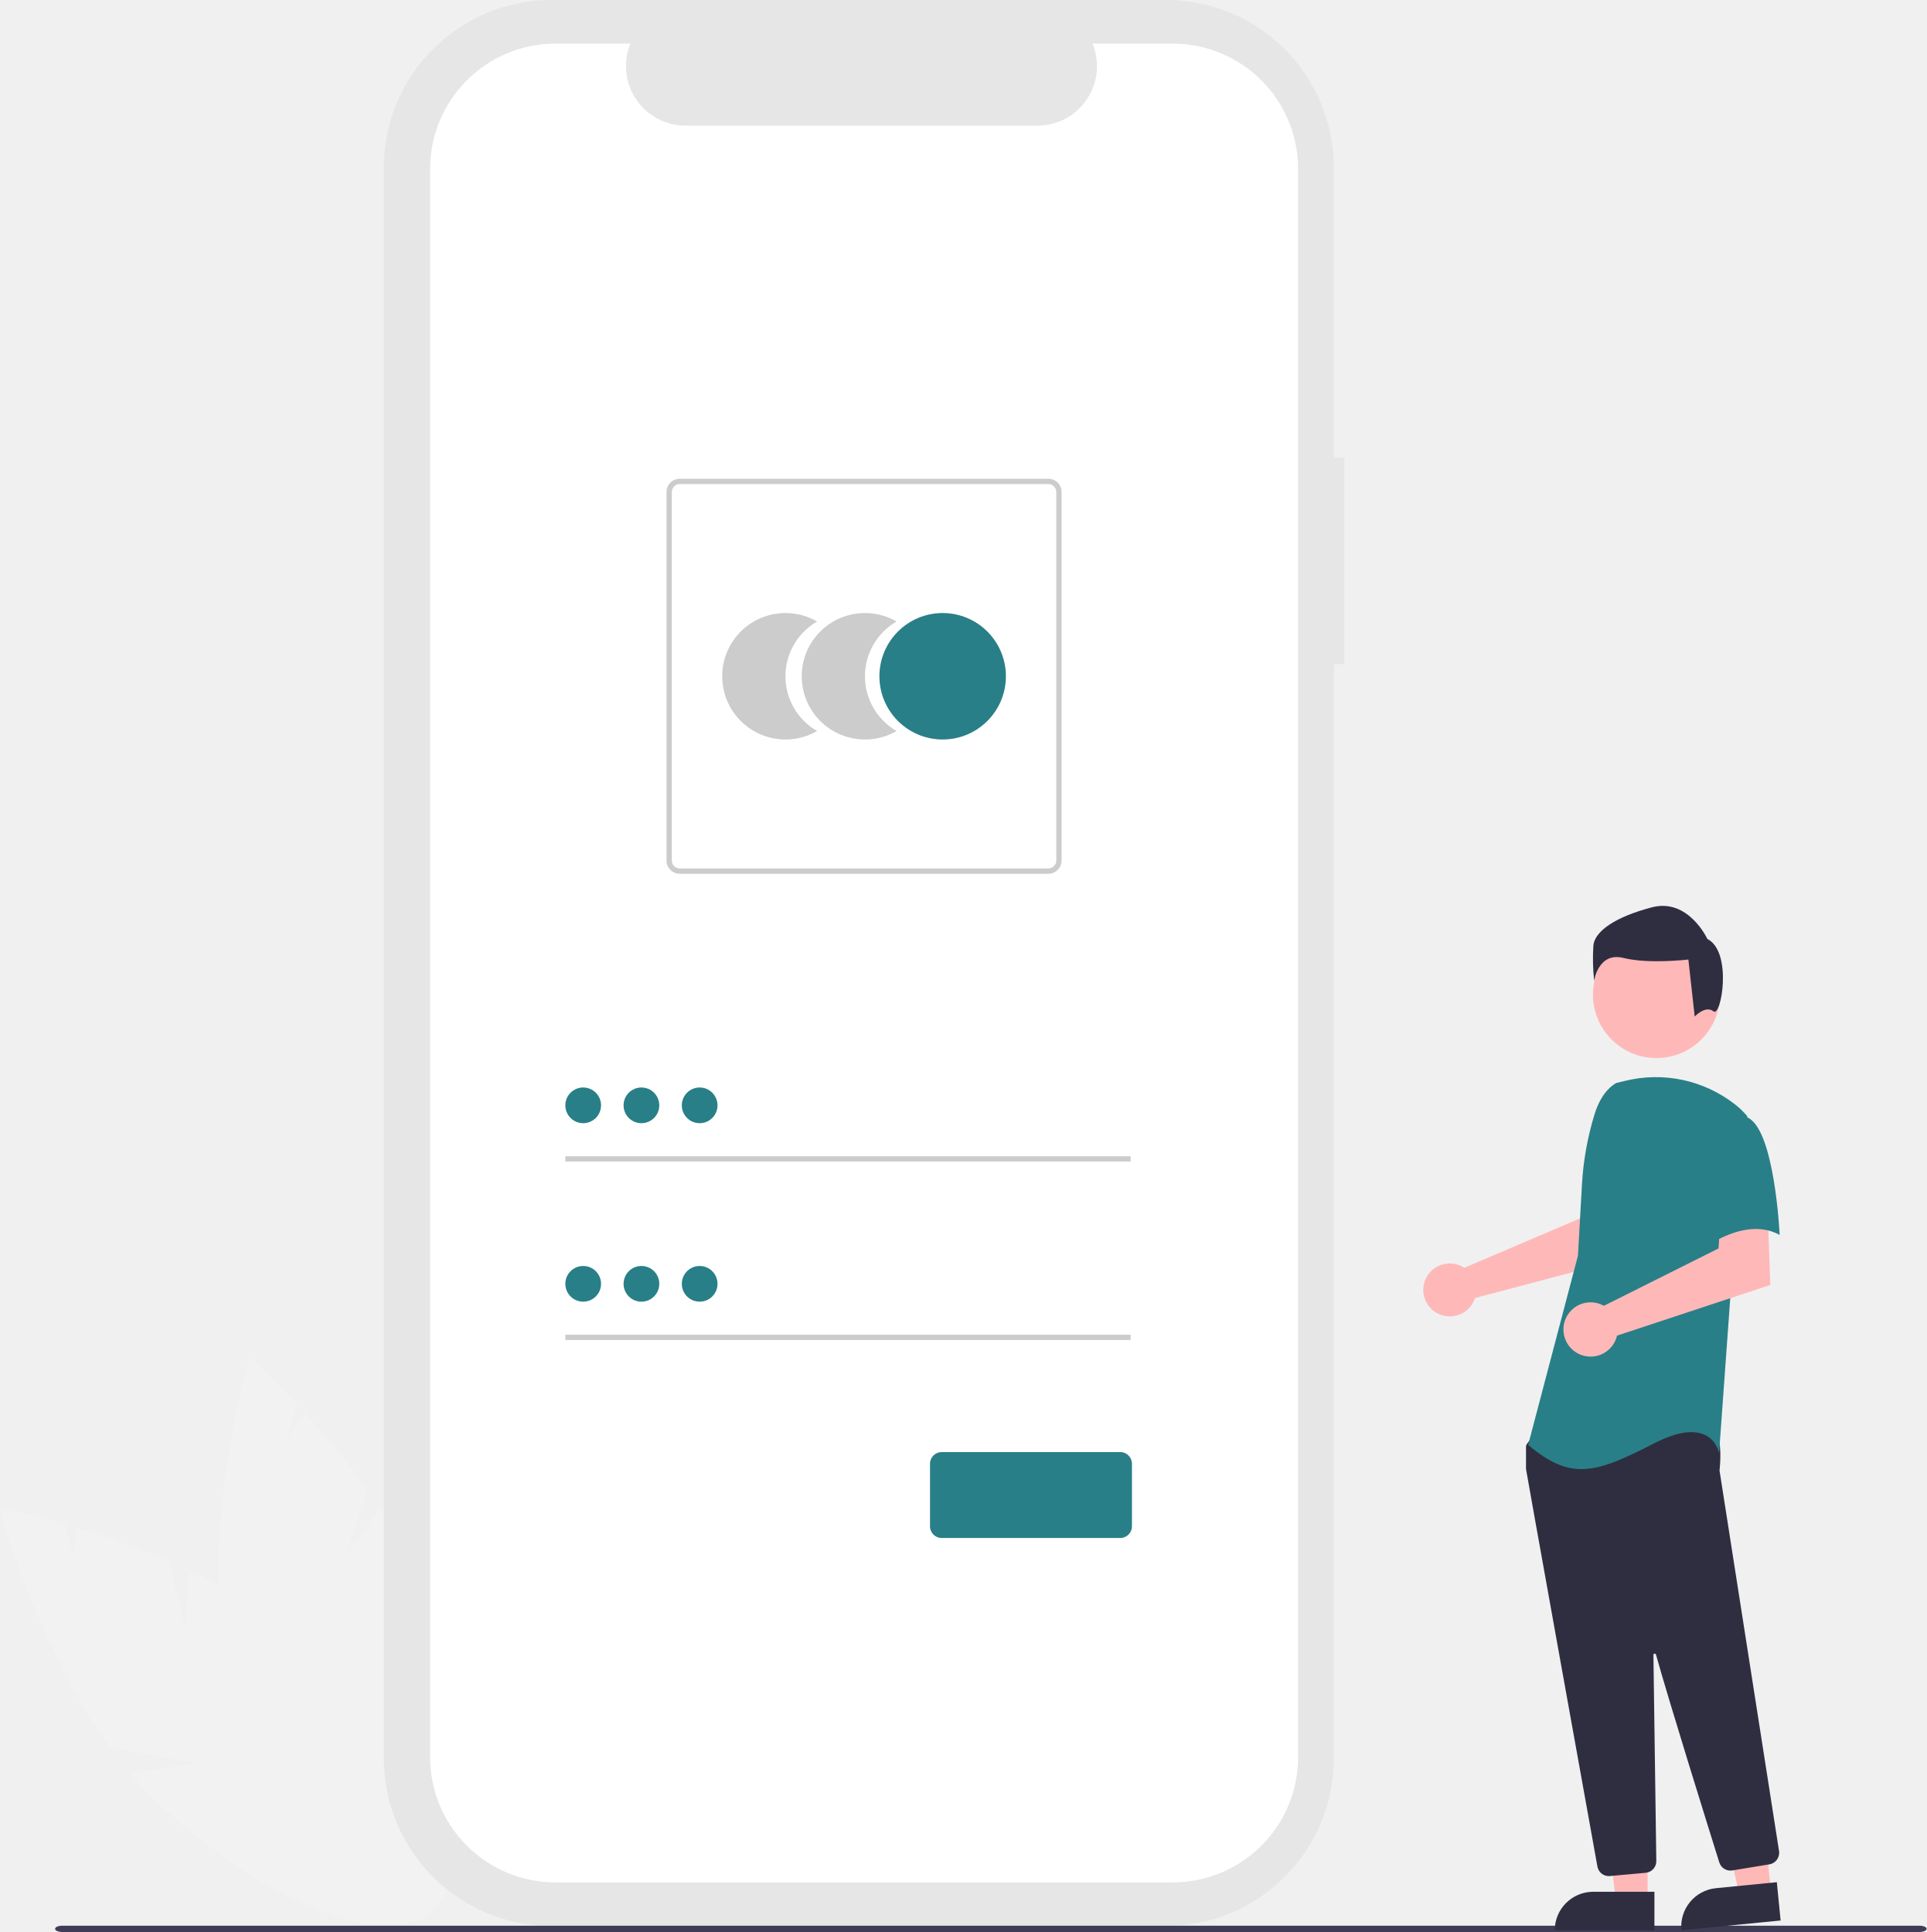
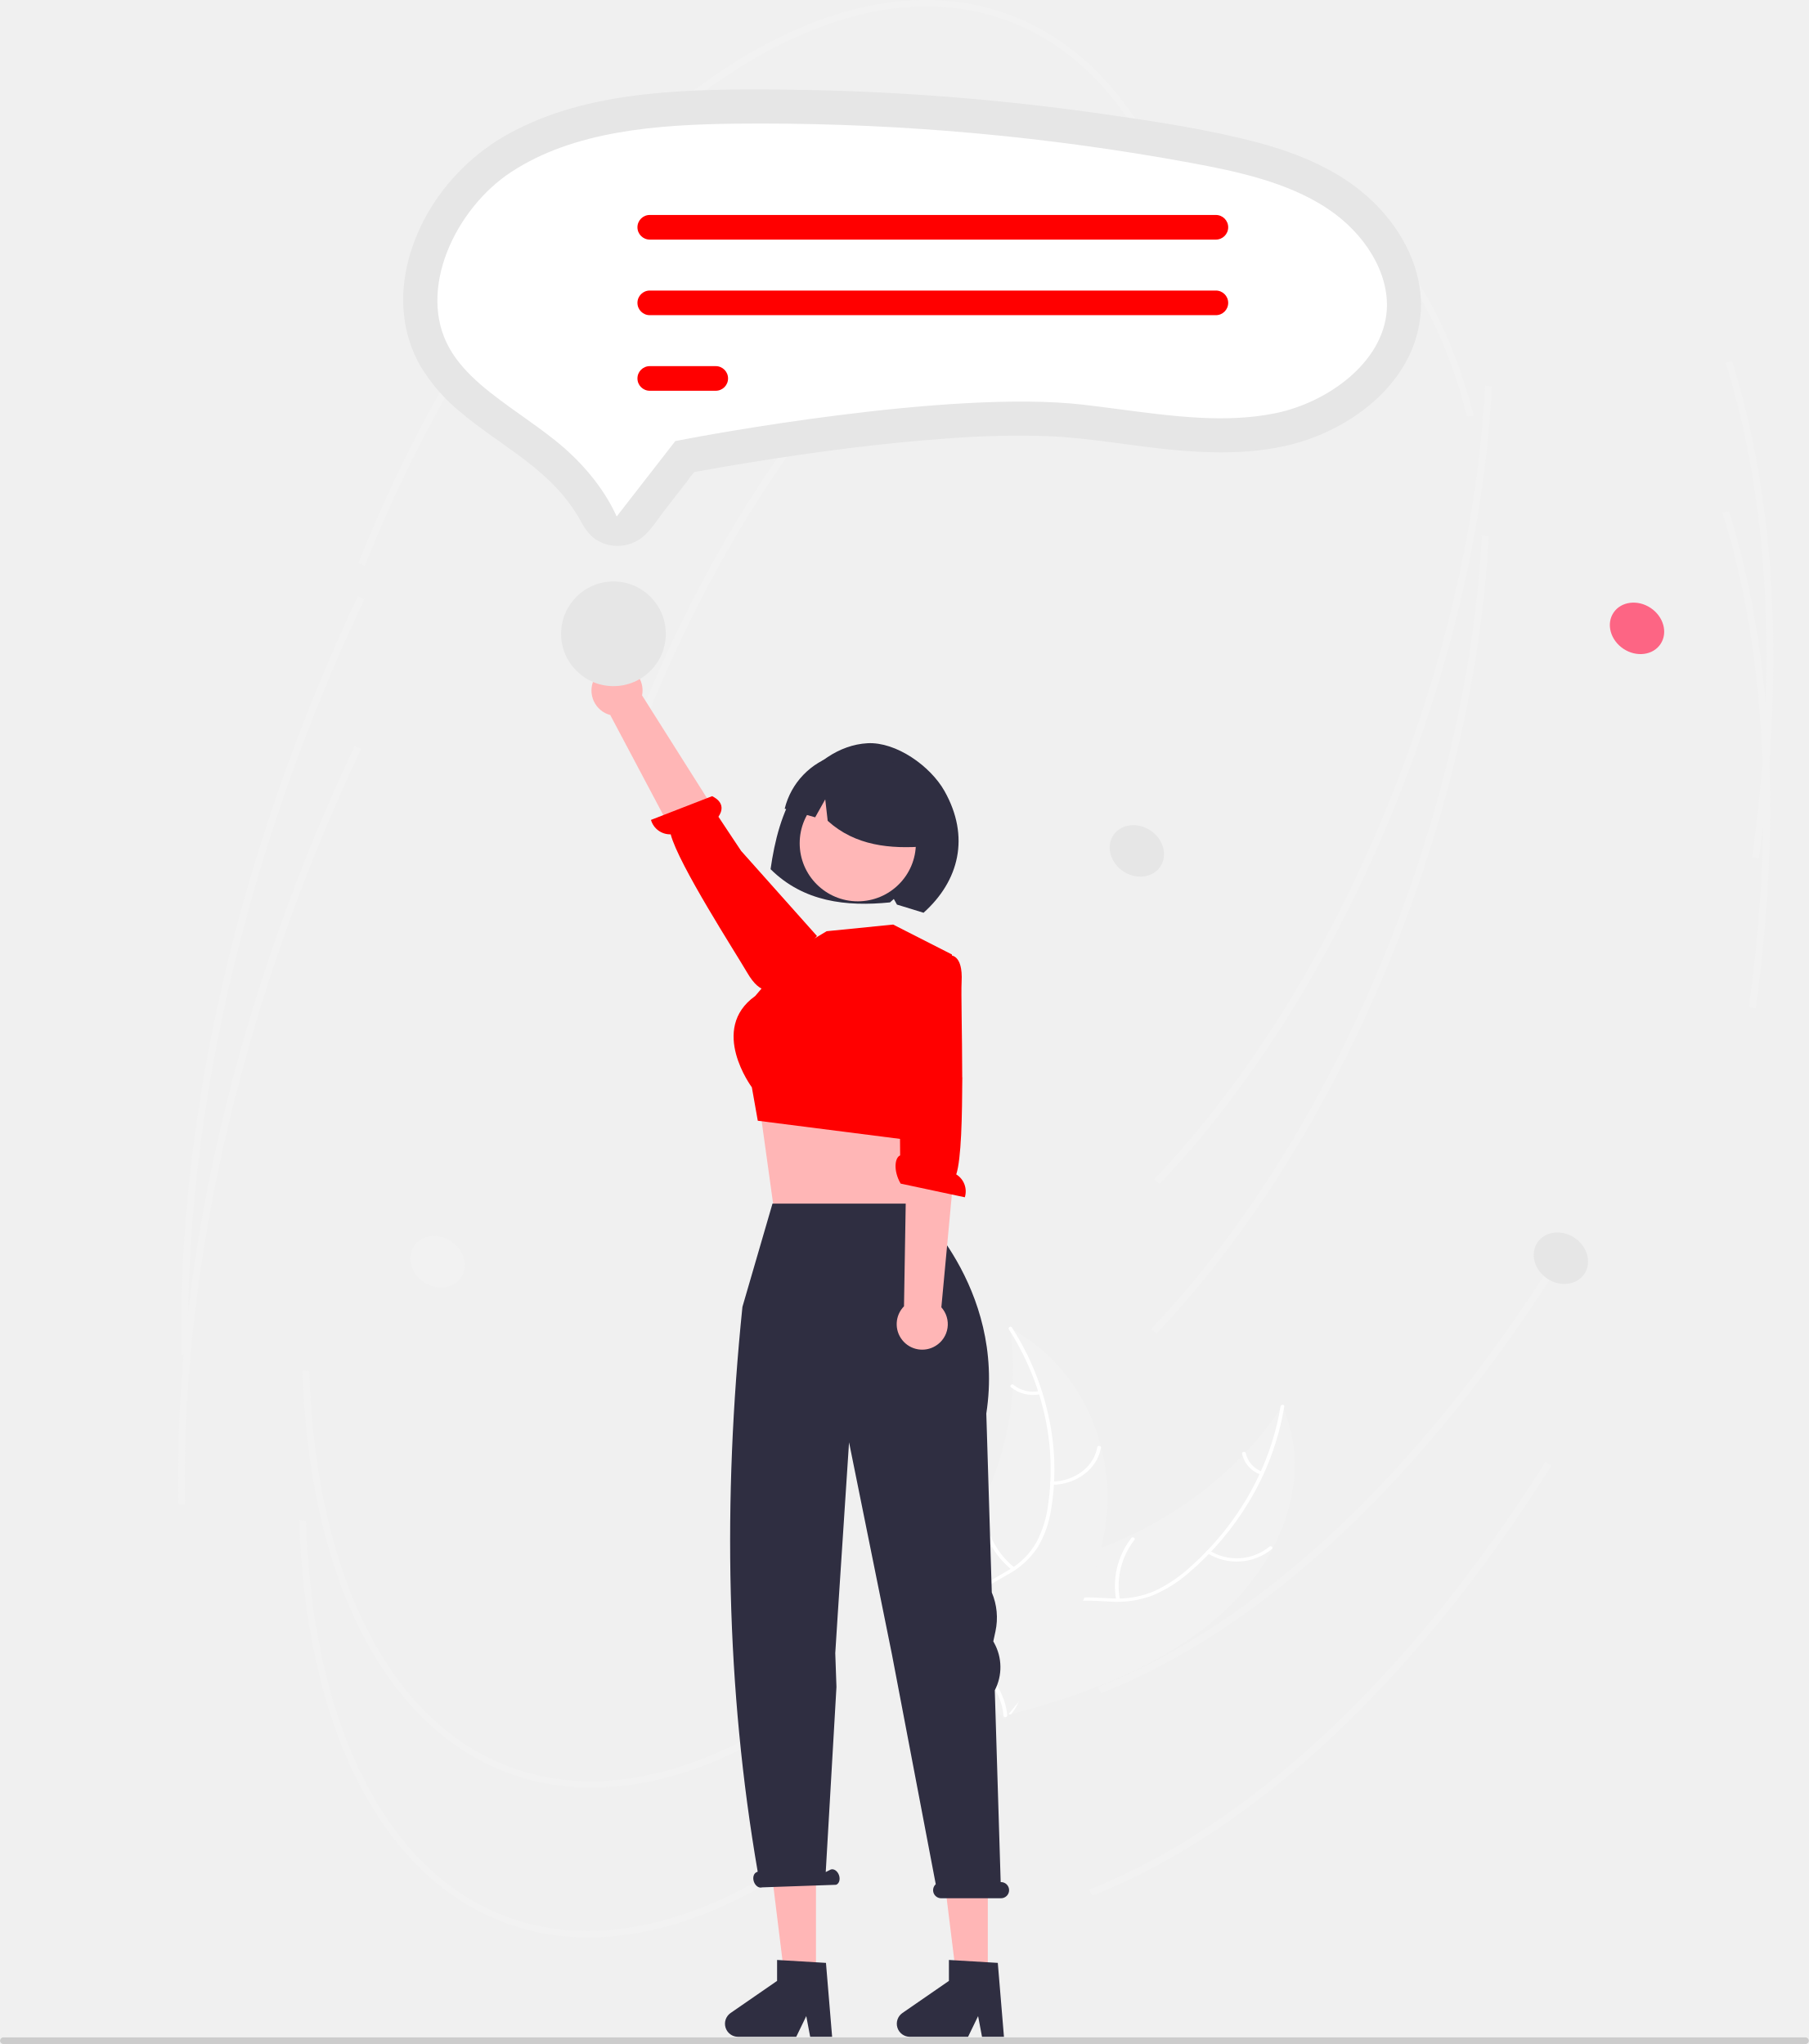
- <svg xmlns="http://www.w3.org/2000/svg" id="a87032b8-5b37-4b7e-a4d9-4dbfbe394641" data-name="Layer 1" width="744.848" height="747.077" viewBox="0 0 744.848 747.077">
-   <path id="fa3b9e12-7275-481e-bee9-64fd9595a50d" data-name="Path 1" d="M299.205,705.809l-6.56-25.872a335.967,335.967,0,0,0-35.643-12.788l-.828,12.024-3.358-13.247c-15.021-4.294-25.24-6.183-25.24-6.183s13.8,52.489,42.754,92.617l33.734,5.926-26.207,3.779a135.926,135.926,0,0,0,11.719,12.422c42.115,39.092,89.024,57.028,104.773,40.06s-5.625-62.412-47.74-101.5c-13.056-12.119-29.457-21.844-45.875-29.5Z" transform="translate(-227.576 -76.46149)" fill="#f2f2f2" />
-   <path id="bde08021-c30f-4979-a9d8-cb90b72b5ca2" data-name="Path 2" d="M361.591,677.706l7.758-25.538a335.94,335.94,0,0,0-23.9-29.371l-6.924,9.865,3.972-13.076c-10.641-11.436-18.412-18.335-18.412-18.335s-15.315,52.067-11.275,101.384l25.815,22.51-24.392-10.312a135.919,135.919,0,0,0,3.614,16.694c15.846,55.234,46.731,94.835,68.983,88.451s27.446-56.335,11.6-111.569c-4.912-17.123-13.926-33.926-24.023-48.965Z" transform="translate(-227.576 -76.46149)" fill="#f2f2f2" />
-   <path id="b3ac2088-de9b-4f7f-bc99-0ed9705c1a9d" data-name="Path 22" d="M747.327,253.445h-4.092v-112.1a64.883,64.883,0,0,0-64.883-64.883H440.845a64.883,64.883,0,0,0-64.883,64.883v615a64.883,64.883,0,0,0,64.883,64.883H678.352a64.883,64.883,0,0,0,64.882-64.883v-423.105h4.092Z" transform="translate(-227.576 -76.46149)" fill="#e6e6e6" />
-   <path id="b2715b96-3117-487c-acc0-20904544b5b7" data-name="Path 23" d="M680.97,93.335h-31a23.02,23.02,0,0,1-21.316,31.714H492.589a23.02,23.02,0,0,1-21.314-31.714H442.319a48.454,48.454,0,0,0-48.454,48.454v614.107a48.454,48.454,0,0,0,48.454,48.454H680.97a48.454,48.454,0,0,0,48.454-48.454h0V141.788a48.454,48.454,0,0,0-48.454-48.453Z" transform="translate(-227.576 -76.46149)" fill="#fff" />
-   <path id="b06d66ec-6c84-45dd-8c27-1263a6253192" data-name="Path 6" d="M531.234,337.965a24.437,24.437,0,0,1,12.23-21.174,24.45,24.45,0,1,0,0,42.345A24.434,24.434,0,0,1,531.234,337.965Z" transform="translate(-227.576 -76.46149)" fill="#ccc" />
-   <path id="e73810fe-4cf4-40cc-8c7c-ca544ce30bd4" data-name="Path 7" d="M561.971,337.965a24.436,24.436,0,0,1,12.23-21.174,24.45,24.45,0,1,0,0,42.345A24.434,24.434,0,0,1,561.971,337.965Z" transform="translate(-227.576 -76.46149)" fill="#ccc" />
-   <circle id="a4813fcf-056e-4514-bb8b-e6506f49341f" data-name="Ellipse 1" cx="364.434" cy="261.502" r="24.45" fill="#297f87" />
-   <path id="bbe451c3-febc-41ba-8083-4c8307a2e73e" data-name="Path 8" d="M632.872,414.33h-142.5a5.123,5.123,0,0,1-5.117-5.117v-142.5a5.123,5.123,0,0,1,5.117-5.117h142.5a5.123,5.123,0,0,1,5.117,5.117v142.5A5.123,5.123,0,0,1,632.872,414.33Zm-142.5-150.686a3.073,3.073,0,0,0-3.07,3.07v142.5a3.073,3.073,0,0,0,3.07,3.07h142.5a3.073,3.073,0,0,0,3.07-3.07v-142.5a3.073,3.073,0,0,0-3.07-3.07Z" transform="translate(-227.576 -76.46149)" fill="#ccc" />
-   <rect id="bb28937d-932f-4fdf-befe-f406e51091fe" data-name="Rectangle 1" x="218.562" y="447.102" width="218.552" height="2.047" fill="#ccc" />
-   <circle id="fcef55fc-4968-45b2-93bb-1a1080c85fc7" data-name="Ellipse 2" cx="225.464" cy="427.42" r="6.902" fill="#297f87" />
-   <rect id="ff33d889-4c74-4b91-85ef-b4882cc8fe76" data-name="Rectangle 2" x="218.562" y="516.118" width="218.552" height="2.047" fill="#ccc" />
-   <circle id="e8fa0310-b872-4adf-aedd-0c6eda09f3b8" data-name="Ellipse 3" cx="225.464" cy="496.437" r="6.902" fill="#297f87" />
-   <path d="M660.69,671.172H591.622a4.505,4.505,0,0,1-4.5-4.5v-24.208a4.505,4.505,0,0,1,4.5-4.5h69.068a4.505,4.505,0,0,1,4.5,4.5v24.208A4.505,4.505,0,0,1,660.69,671.172Z" transform="translate(-227.576 -76.46149)" fill="#297f87" />
-   <circle id="e12ee00d-aa4a-4413-a013-11d20b7f97f7" data-name="Ellipse 7" cx="247.978" cy="427.42" r="6.902" fill="#297f87" />
-   <circle id="f58f497e-6949-45c8-be5f-eee2aa0f6586" data-name="Ellipse 8" cx="270.492" cy="427.42" r="6.902" fill="#297f87" />
-   <circle id="b4d4939a-c6e6-4f4d-ba6c-e8b05485017d" data-name="Ellipse 9" cx="247.978" cy="496.437" r="6.902" fill="#297f87" />
-   <circle id="aff120b1-519b-4e96-ac87-836aa55663de" data-name="Ellipse 10" cx="270.492" cy="496.437" r="6.902" fill="#297f87" />
-   <path id="f1094013-1297-477a-ac57-08eac07c4bd5" data-name="Path 88" d="M969.642,823.539H251.656c-1.537,0-2.782-.546-2.782-1.218s1.245-1.219,2.782-1.219H969.642c1.536,0,2.782.546,2.782,1.219S971.178,823.539,969.642,823.539Z" transform="translate(-227.576 -76.46149)" fill="#3f3d56" />
-   <path d="M792.253,565.923a10.094,10.094,0,0,1,1.411.787l44.852-19.143,1.601-11.815,17.922-.11-1.059,27.098-59.2,15.656a10.608,10.608,0,0,1-.447,1.208,10.235,10.235,0,1,1-5.079-13.682Z" transform="translate(-227.576 -76.46149)" fill="#ffb8b8" />
-   <polygon points="636.98 735.021 624.72 735.021 618.888 687.733 636.982 687.734 636.98 735.021" fill="#ffb8b8" />
-   <path d="M615.963,731.518h23.644a0,0,0,0,1,0,0v14.887a0,0,0,0,1,0,0H601.076a0,0,0,0,1,0,0v0A14.887,14.887,0,0,1,615.963,731.518Z" fill="#2f2e41" />
-   <polygon points="684.66 731.557 672.459 732.759 662.018 686.271 680.025 684.497 684.66 731.557" fill="#ffb8b8" />
-   <path d="M891.686,806.128h23.644a0,0,0,0,1,0,0v14.887a0,0,0,0,1,0,0H876.799a0,0,0,0,1,0,0v0A14.887,14.887,0,0,1,891.686,806.128Z" transform="translate(-303.0087 15.2906) rotate(-5.62529)" fill="#2f2e41" />
-   <circle cx="640.393" cy="384.574" r="24.561" fill="#ffb8b8" />
-   <path d="M849.556,801.919a4.471,4.471,0,0,1-4.415-3.697c-6.346-35.226-27.088-150.405-27.584-153.596a1.427,1.427,0,0,1-.016-.222v-8.588a1.489,1.489,0,0,1,.279-.872l2.74-3.838a1.478,1.478,0,0,1,1.144-.625c15.622-.732,66.784-2.879,69.256.209h0c2.482,3.104,1.605,12.507,1.404,14.36l.01.193,22.985,146.995a4.512,4.512,0,0,1-3.715,5.135l-14.356,2.365a4.521,4.521,0,0,1-5.025-3.093c-4.44-14.188-19.329-61.918-24.489-80.387a.499.499,0,0,0-.98.139c.258,17.605.881,62.523,1.096,78.037l.023,1.671a4.518,4.518,0,0,1-4.093,4.536l-13.844,1.258C849.836,801.914,849.695,801.919,849.556,801.919Z" transform="translate(-227.576 -76.46149)" fill="#2f2e41" />
-   <path id="ae7af94f-88d7-4204-9f07-e3651de85c05" data-name="Path 99" d="M852.381,495.254c-4.286,2.548-6.851,7.23-8.323,11.995a113.681,113.681,0,0,0-4.884,27.159l-1.556,27.6-19.255,73.17c16.689,14.121,26.315,10.912,48.78-.639s25.032,3.851,25.032,3.851l4.492-62.258,6.418-68.032a30.164,30.164,0,0,0-4.861-4.674,49.658,49.658,0,0,0-42.442-8.995Z" transform="translate(-227.576 -76.46149)" fill="#297f87" />
-   <path d="M846.127,580.7a10.526,10.526,0,0,1,1.501.704l44.348-22.197.736-12.026,18.294-1.261.98,27.413L852.72,592.932a10.496,10.496,0,1,1-6.593-12.232Z" transform="translate(-227.576 -76.46149)" fill="#ffb8b8" />
-   <path id="a6768b0e-63d0-4b31-8462-9b2e0b00f0fd" data-name="Path 101" d="M902.766,508.412c10.912,3.851,12.834,45.574,12.834,45.574-12.837-7.06-28.241,4.493-28.241,4.493s-3.209-10.912-7.06-25.032a24.53,24.53,0,0,1,5.134-23.106S891.854,504.558,902.766,508.412Z" transform="translate(-227.576 -76.46149)" fill="#297f87" />
-   <path id="bfd7963f-0cf8-4885-9d3a-2c00bccda2e3" data-name="Path 102" d="M889.991,467.531c-3.06-2.448-7.235,2.002-7.235,2.002l-2.448-22.033s-15.301,1.833-25.093-.612-11.323,8.875-11.323,8.875a78.58,78.58,0,0,1-.306-13.771c.612-5.508,8.568-11.017,22.645-14.689S887.652,439.543,887.652,439.543C897.445,444.439,893.051,469.979,889.991,467.531Z" transform="translate(-227.576 -76.46149)" fill="#2f2e41" />
+ <svg xmlns="http://www.w3.org/2000/svg" id="f8ffdc09-55f5-4bc7-b43f-c2195495500c" data-name="Layer 1" width="652.675" height="737.697" viewBox="0 0 652.675 737.697">
+   <path d="M716.054,662.011c20.719-19.504,31.402-48.723,20.271-73.439-16.204,24.871-42.88,44.458-73.808,54.195-12.046,3.792-25.899,6.921-32.451,16.486-4.077,5.952-4.374,13.406-2.537,20.146,1.837,6.74,5.619,12.939,9.364,19.054l.021,1.729C666.234,692.723,695.336,681.516,716.054,662.011Z" transform="translate(-273.6623 -81.15133)" fill="#f2f2f2" />
+   <path d="M735.702,588.703c-3.493,21.524-14.924,42.218-32.402,57.818a51.441,51.441,0,0,1-12.769,8.707,33.523,33.523,0,0,1-15.297,2.826c-4.945-.157-9.983-.816-14.886.074a18.158,18.158,0,0,0-11.917,7.741c-3.251,4.781-4.33,10.292-5.17,15.713-.933,6.019-1.792,12.283-5.755,17.461-.48.627.668,1.238,1.148.612,6.895-9.008,4.588-20.521,9.24-30.235,2.171-4.533,5.927-8.525,11.543-9.894,4.911-1.197,10.106-.522,15.112-.325a35.978,35.978,0,0,0,15.075-2.28,48.262,48.262,0,0,0,13.107-8.249,103.579,103.579,0,0,0,21.586-25.549A96.834,96.834,0,0,0,737.049,588.728c.121-.744-1.226-.763-1.346-.025Z" transform="translate(-273.6623 -81.15133)" fill="#fff" />
+   <path d="M709.289,641.711a20.135,20.135,0,0,0,23.31-1.489c.615-.53-.304-1.385-.92-.855a18.641,18.641,0,0,1-21.687,1.346c-.697-.447-1.397.553-.704.997Z" transform="translate(-273.6623 -81.15133)" fill="#fff" />
+   <path d="M677.73,658.422a27.075,27.075,0,0,1,5.272-21.545c.478-.629-.671-1.24-1.148-.612a28.152,28.152,0,0,0-5.434,22.429c.144.744,1.452.467,1.309-.273Z" transform="translate(-273.6623 -81.15133)" fill="#fff" />
+   <path d="M729.007,612.26a9.154,9.154,0,0,1-5.875-6.7c-.133-.745-1.441-.467-1.309.273a10.249,10.249,0,0,0,6.481,7.424.761.761,0,0,0,.926-.193.545.545,0,0,0-.222-.804Z" transform="translate(-273.6623 -81.15133)" fill="#fff" />
+   <path d="M638.076,560.469c.068.467.135.934.195,1.408a101.684,101.684,0,0,1,.849,18.948c-.015.489-.038.985-.069,1.473a110.234,110.234,0,0,1-12.318,44.092,115.865,115.865,0,0,1-10.038,15.956c-5.258,7.029-11.603,14.287-13.816,22.182a18.145,18.145,0,0,0-.547,2.496l32.155,33.046c.116.043.225.093.341.137l1.214,1.37c.217-.251.437-.515.654-.765.127-.145.246-.297.373-.442.082-.099.164-.198.245-.283.028-.033.055-.066.074-.093.081-.085.145-.172.217-.251q1.846-2.209,3.663-4.448c.009-.006.009-.006.01-.02,9.195-11.394,17.376-23.555,23.172-36.408.174-.387.358-.78.517-1.181a103.131,103.131,0,0,0,6.055-17.878,88.69,88.69,0,0,0,1.765-10.099,73.201,73.201,0,0,0-1.778-26.203c-4.329-17.142-14.921-32.891-31.647-42.326C638.934,560.938,638.513,560.704,638.076,560.469Z" transform="translate(-273.6623 -81.15133)" fill="#f2f2f2" />
+   <path d="M637.666,560.898c12.128,19.013,17.342,41.515,14.199,63.113a40.428,40.428,0,0,1-4.161,13.631,27.288,27.288,0,0,1-10.255,10.258c-4.058,2.461-8.536,4.57-11.835,7.845a14.415,14.415,0,0,0-4.151,12.414c.718,5.518,3.675,10.482,6.761,15.25,3.426,5.294,7.082,10.745,7.506,16.952.051.752,1.392.639,1.34-.112-.738-10.799-10.558-18.784-13.576-28.974-1.408-4.755-1.176-9.907,2.359-13.937,3.091-3.524,7.708-5.703,11.841-8.164a29.571,29.571,0,0,0,10.457-9.705,37.744,37.744,0,0,0,4.749-13.442,88.277,88.277,0,0,0-.471-31.69,97.483,97.483,0,0,0-13.671-34.123c-.419-.657-1.508.032-1.092.684Z" transform="translate(-273.6623 -81.15133)" fill="#fff" />
+   <path d="M653.313,617.038c8.807-.08,16.321-5.82,17.58-13.381.124-.745-1.202-.947-1.327-.201-1.179,7.083-8.15,12.343-16.383,12.418-.866.008-.732,1.172.129,1.164Z" transform="translate(-273.6623 -81.15133)" fill="#fff" />
+   <path d="M639.695,646.887a28.747,28.747,0,0,1-10.722-19.96c-.054-.752-1.395-.639-1.34.112A29.922,29.922,0,0,0,638.839,647.79c.63.519,1.483-.387.856-.903Z" transform="translate(-273.6623 -81.15133)" fill="#fff" />
+   <path d="M648.645,583.209a11.295,11.295,0,0,1-9.334-2.276c-.622-.525-1.475.381-.856.903a12.656,12.656,0,0,0,10.32,2.538c.358-.07.639-.295.606-.638a.658.658,0,0,0-.735-.526Z" transform="translate(-273.6623 -81.15133)" fill="#fff" />
+   <path d="M563.568,699.199c-40.021,27.363-79.812,34.308-112.042,19.555-41.361-18.932-66.416-71.057-68.74-143.009l2.45.23c2.291,70.95,26.754,122.238,67.114,140.712,31.367,14.357,70.298,7.457,109.623-19.43Z" transform="translate(-273.6623 -81.15133)" fill="#f2f2f2" />
+   <path d="M810.887,235.88c-3.941,43.423-15.169,89.211-32.778,133.39-21.775,54.633-51.526,102.754-86.037,139.159l-1.915-1.67c34.344-36.231,63.959-84.139,85.643-138.546,19.597-49.167,31.254-100.332,33.724-147.942l2.447.41Q811.583,228.224,810.887,235.88Z" transform="translate(-273.6623 -81.15133)" fill="#f2f2f2" />
+   <path d="M704.571,174.166l-2.379.261c-10.607-41.684-31.168-70.563-59.462-83.514-35.968-16.463-80.443-5.408-125.234,31.13-45.018,36.724-84.872,94.733-112.217,163.343l-2.308-1.056C430.436,215.42,470.493,157.131,515.764,120.203c45.498-37.115,90.881-48.252,127.79-31.357C672.658,102.167,693.757,131.671,704.571,174.166Z" transform="translate(-273.6623 -81.15133)" fill="#f2f2f2" />
+   <path d="M836.584,537.075C788.111,614.191,729.304,669.29,670.994,692.223l-1.18-2.163C727.721,667.286,786.184,612.469,834.435,535.705Z" transform="translate(-273.6623 -81.15133)" fill="#f2f2f2" />
+   <path d="M911.37,364.301q-1.198,13.201-3.072,26.725l-2.431-.589c9.329-67.283,6.02-128.974-9.573-178.416l2.343-.392C912.237,254.759,916.561,307.108,911.37,364.301Z" transform="translate(-273.6623 -81.15133)" fill="#f2f2f2" />
+   <path d="M405.096,297.455c-6.222,13.107-12.139,26.685-17.589,40.358-31.361,78.682-47.253,159.038-45.954,232.383l-2.451-.262c-1.3-73.619,14.638-154.251,46.097-233.178,5.465-13.711,11.4-27.328,17.64-40.472Z" transform="translate(-273.6623 -81.15133)" fill="#f2f2f2" />
+   <path d="M562.391,753.263c-40.021,27.363-79.812,34.308-112.042,19.555-41.361-18.932-66.416-71.057-68.74-143.009l2.45.23c2.291,70.95,26.754,122.238,67.114,140.712,31.367,14.357,70.298,7.457,109.623-19.43Z" transform="translate(-273.6623 -81.15133)" fill="#f2f2f2" />
+   <path d="M809.711,289.944c-3.941,43.423-15.169,89.211-32.778,133.39-21.775,54.633-51.526,102.754-86.037,139.159l-1.915-1.67c34.344-36.231,63.959-84.139,85.643-138.546,19.597-49.167,31.254-100.332,33.724-147.942l2.447.41Q810.407,282.287,809.711,289.944Z" transform="translate(-273.6623 -81.15133)" fill="#f2f2f2" />
+   <path d="M805.394,231.23l-2.379.261c-10.607-41.684-31.168-70.563-59.462-83.514-35.968-16.463-80.443-5.408-125.234,31.13-45.018,36.724-84.872,94.733-112.217,163.343l-2.308-1.056c27.466-68.909,67.523-127.198,112.794-164.127,45.498-37.115,90.881-48.252,127.79-31.357C773.482,159.231,794.581,188.735,805.394,231.23Z" transform="translate(-273.6623 -81.15133)" fill="#f2f2f2" />
+   <path d="M833.407,610.138c-48.472,77.116-107.28,132.216-165.59,155.148l-1.18-2.163C724.544,740.35,783.007,685.532,831.258,608.769Z" transform="translate(-273.6623 -81.15133)" fill="#f2f2f2" />
+   <path d="M910.193,418.365q-1.198,13.201-3.072,26.725l-2.431-.589c9.329-67.283,6.02-128.974-9.573-178.416l2.343-.392C911.061,308.822,915.384,361.172,910.193,418.365Z" transform="translate(-273.6623 -81.15133)" fill="#f2f2f2" />
+   <path d="M403.92,351.519c-6.222,13.107-12.139,26.685-17.589,40.358-31.361,78.682-47.253,159.038-45.954,232.383l-2.451-.262c-1.3-73.619,14.638-154.251,46.097-233.178,5.465-13.711,11.4-27.328,17.64-40.472Z" transform="translate(-273.6623 -81.15133)" fill="#f2f2f2" />
+   <ellipse cx="864.324" cy="307.932" rx="8.857" ry="10.195" transform="translate(-144.4767 775.8252) rotate(-56.36398)" fill="#fd6584" />
+   <path d="M561.388,365.494c5.673-8.694,14.937-15.526,25.253-16.103,10.317-.577,22.714,8.208,27.806,17.248,9.314,16.535,5.272,32.435-7.556,43.935-1.742-.591-7.824-2.376-9.595-2.946l-1.123-2.028-1.385,1.233c-15.853,1.582-31.167-.18-43.098-11.992C553.173,384.561,555.715,374.188,561.388,365.494Z" transform="translate(-273.6623 -81.15133)" fill="#2f2e41" />
+   <polygon points="330.231 400.404 328.357 417.785 329.46 440.578 278.975 434.58 274.231 400.404 280.275 400.463 330.231 400.404" fill="#ffb6b6" />
+   <circle cx="309.503" cy="304.328" r="20.964" fill="#ffb7b7" />
+   <path d="M559.936,424.43l11.996-7.198,23.993-2.399,21.206,10.799-.213,32.988-13.453,34.214L547.083,485.636l-2.142-12.068s-15.595-20.946,1.2-32.942Z" transform="translate(-273.6623 -81.15133)" fill="#ff0000" />
+   <path d="M575.327,353.642a26.331,26.331,0,0,1,32.316,32.959c-12.768,1.019-25.388-.173-35.337-9.206l-.885-7.749-3.63,6.484q-5.492-1.545-11.001-3.109A26.885,26.885,0,0,1,575.327,353.642Z" transform="translate(-273.6623 -81.15133)" fill="#2f2e41" />
+   <path d="M487.935,326.477a9.157,9.157,0,0,0,5.919,12.733l39.058,73.696,15.765-12.168-43.35-68.615a9.207,9.207,0,0,0-17.392-5.647Z" transform="translate(-273.6623 -81.15133)" fill="#ffb6b6" />
+   <path d="M552.005,437.809s-3.619,3.21-8.766-5.654c-4.121-7.096-24.671-38.87-27.581-49.885a7.194,7.194,0,0,1-7.118-5.208l22.074-8.568c4.799,2.399,3.467,5.725,2.25,7.445l8.221,12.331,27.346,30.688-13.768,16.576Z" transform="translate(-273.6623 -81.15133)" fill="#ff0000" />
+   <path d="M925.147,818.849H274.853a1.191,1.191,0,0,1,0-2.381H925.147a1.191,1.191,0,0,1,0,2.381Z" transform="translate(-273.6623 -81.15133)" fill="#ccc" />
+   <path d="M769.462,154.332c-11.737-11.569-27.41-17.954-43.128-22.039-17.792-4.624-36.19-7.348-54.367-9.961q-28.414-4.085-57.054-6.302-28.601-2.205-57.306-2.525c-17.052-.191-34.218-.197-51.186,1.695-15.982,1.782-31.926,5.358-46.335,12.698a76.616,76.616,0,0,0-31.103,28.468c-6.896,11.367-10.996,24.992-9.57,38.354a47.036,47.036,0,0,0,6.012,18.678A64.802,64.802,0,0,0,439.976,230.032c11.906,10.053,26.14,17.402,36.382,29.35a58.095,58.095,0,0,1,7.047,10.172c1.487,2.754,3.16,5.125,5.926,6.732A14.396,14.396,0,0,0,505.268,275.175c3.191-2.504,5.482-6.364,7.951-9.541l8.609-11.079a17.414,17.414,0,0,1,2.152-2.77c.58-.48-.377-.057-.187-.177.104-.066.288-.029.402-.076a9.347,9.347,0,0,1,1.755-.326q9.429-1.734,18.899-3.243c23.31-3.761,46.771-6.864,70.33-8.536a327.163,327.163,0,0,1,36.506-.871c15.744.644,31.27,3.77,46.956,5.119,16.888,1.452,34.628,1.251,50.541-5.261,12.737-5.212,24.564-13.981,31.46-26.093a43.887,43.887,0,0,0,5.672-18.701C787.156,178.694,779.898,164.618,769.462,154.332Z" transform="translate(-273.6623 -81.15133)" fill="#e6e6e6" />
+   <path d="M548.221,125.74q-4.505,0-9.005.048c-28.804.306-58.572,2.634-81.162,17.481-20.051,13.179-34.104,42.533-22.211,63.585,5.461,9.667,15.355,16.703,25.831,24.152,4.106,2.92,8.352,5.94,12.421,9.192,8.889,7.104,17.26,16.637,22.076,27.357l21.151-27.219,3.996-.765c3.845-.736,94.712-17.966,143.105-12.372,4.45.515,8.949,1.107,13.3,1.679,19.66,2.587,38.229,5.028,56.055,1.423,18.611-3.766,39.046-18.139,40.262-37.36.833-13.159-7.728-27.594-21.809-36.776-14.238-9.284-31.995-13.117-48.963-16.247A856.345,856.345,0,0,0,548.221,125.74Z" transform="translate(-273.6623 -81.15133)" fill="#fff" />
+   <path d="M712.369,167.623H508.106a4.444,4.444,0,0,1,0-8.889H712.369a4.444,4.444,0,0,1,0,8.889Z" transform="translate(-273.6623 -81.15133)" fill="#ff0000" />
+   <path d="M712.369,194.902H508.106a4.444,4.444,0,1,1,0-8.889H712.369a4.444,4.444,0,0,1,0,8.889Z" transform="translate(-273.6623 -81.15133)" fill="#ff0000" />
+   <path d="M531.91,222.181H508.106a4.444,4.444,0,0,1,0-8.889H531.91a4.444,4.444,0,0,1,0,8.889Z" transform="translate(-273.6623 -81.15133)" fill="#ff0000" />
+   <circle cx="221.342" cy="228.743" r="18.89" fill="#e6e6e6" />
+   <ellipse cx="431.556" cy="536.534" rx="8.857" ry="10.195" transform="translate(-527.8556 517.49) rotate(-56.36398)" fill="#f2f2f2" />
+   <ellipse cx="836.855" cy="535.248" rx="8.857" ry="10.195" transform="translate(-345.9873 854.3582) rotate(-56.36398)" fill="#e6e6e6" />
+   <ellipse cx="683.855" cy="388.248" rx="8.857" ry="10.195" transform="translate(-291.85 661.4) rotate(-56.36398)" fill="#e6e6e6" />
+   <polygon points="356.417 715.978 345.379 715.978 340.127 673.404 356.417 673.404 356.417 715.978" fill="#ffb6b6" />
+   <path d="M635.905,816.253h-7.916l-1.413-7.473-3.619,7.473H601.964a4.719,4.719,0,0,1-2.682-8.603l16.765-11.579V788.517l17.634,1.053Z" transform="translate(-273.6623 -81.15133)" fill="#2f2e41" />
+   <polygon points="294.417 715.978 283.379 715.978 278.127 673.404 294.417 673.404 294.417 715.978" fill="#ffb6b6" />
+   <path d="M573.905,816.253h-7.916l-1.413-7.473-3.619,7.473H539.964a4.719,4.719,0,0,1-2.682-8.603l16.765-11.579V788.517l17.634,1.053Z" transform="translate(-273.6623 -81.15133)" fill="#2f2e41" />
+   <path d="M634.842,760.415h-.12l-2.123-69.223a18.101,18.101,0,0,0-.237-17.105l-.304-.55.788-3.653a23.267,23.267,0,0,0-1.33-14.003l-1.98-64.573c7.075-45.851-26.642-75.754-26.642-75.754H552.385L541.542,552.811c-7.169,69.841-5.868,137.898,5.508,203.834l-.31.157c-1.117.385-1.596,1.932-1.07,3.455s1.857,2.445,2.974,2.059l26.674-.928c1.117-.385,1.596-1.932,1.07-3.455-.526-1.523-1.857-2.445-2.974-2.059l-1.814.917,3.868-66.798-.429-12.201.884-13.842,4.089-62.261,15.476,76.563,15.808,82.933a2.908,2.908,0,0,0,1.961,5.063h21.585a2.917,2.917,0,1,0,0-5.834Z" transform="translate(-273.6623 -81.15133)" fill="#2f2e41" />
+   <path d="M611.287,566.861a9.157,9.157,0,0,0,2.031-13.894l7.736-83.047L601.198,471.453l-1.361,81.15a9.207,9.207,0,0,0,11.45,14.257Z" transform="translate(-273.6623 -81.15133)" fill="#ffb6b6" />
+   <path d="M616.395,425.963s4.787-.7,4.232,9.534c-.444,8.194,1.666,58.697-1.939,69.504a7.194,7.194,0,0,1,3.098,8.258l-23.158-4.936c-2.698-4.637-2.139-9.399-.178-10.17l-.115-14.82-5.118-48.851,19.71-8.074Z" transform="translate(-273.6623 -81.15133)" fill="#ff0000" />
</svg>
